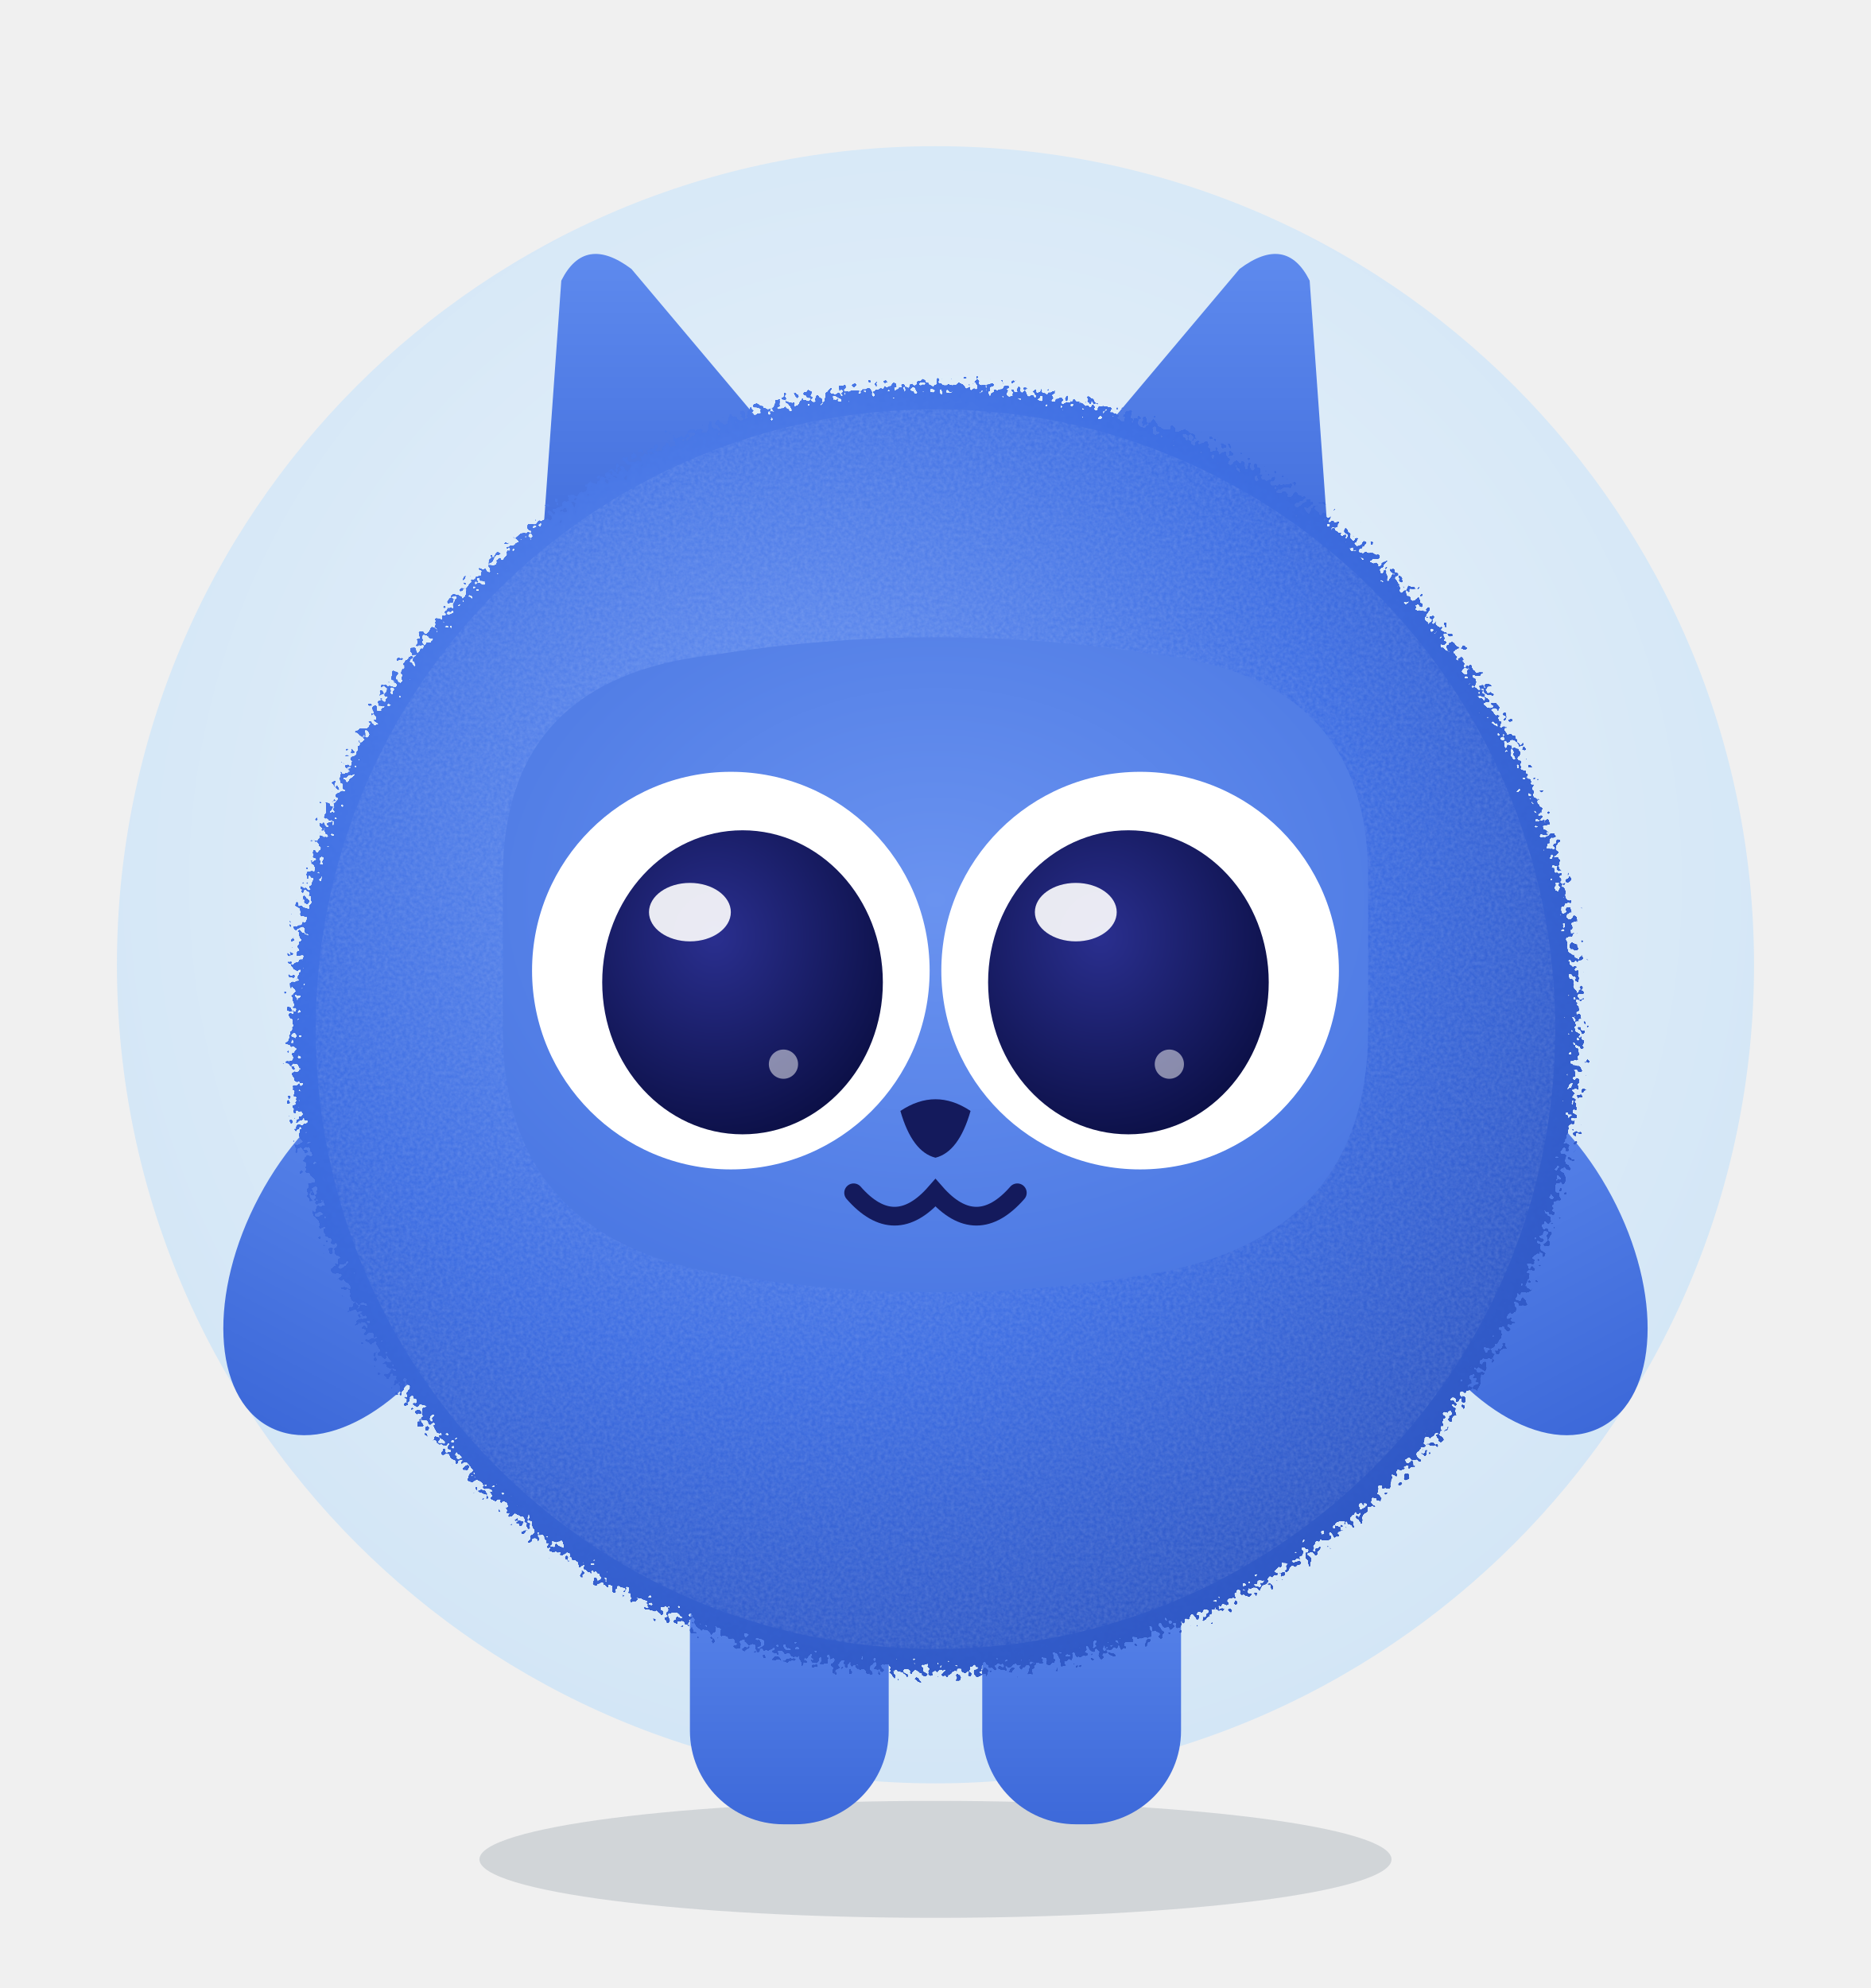
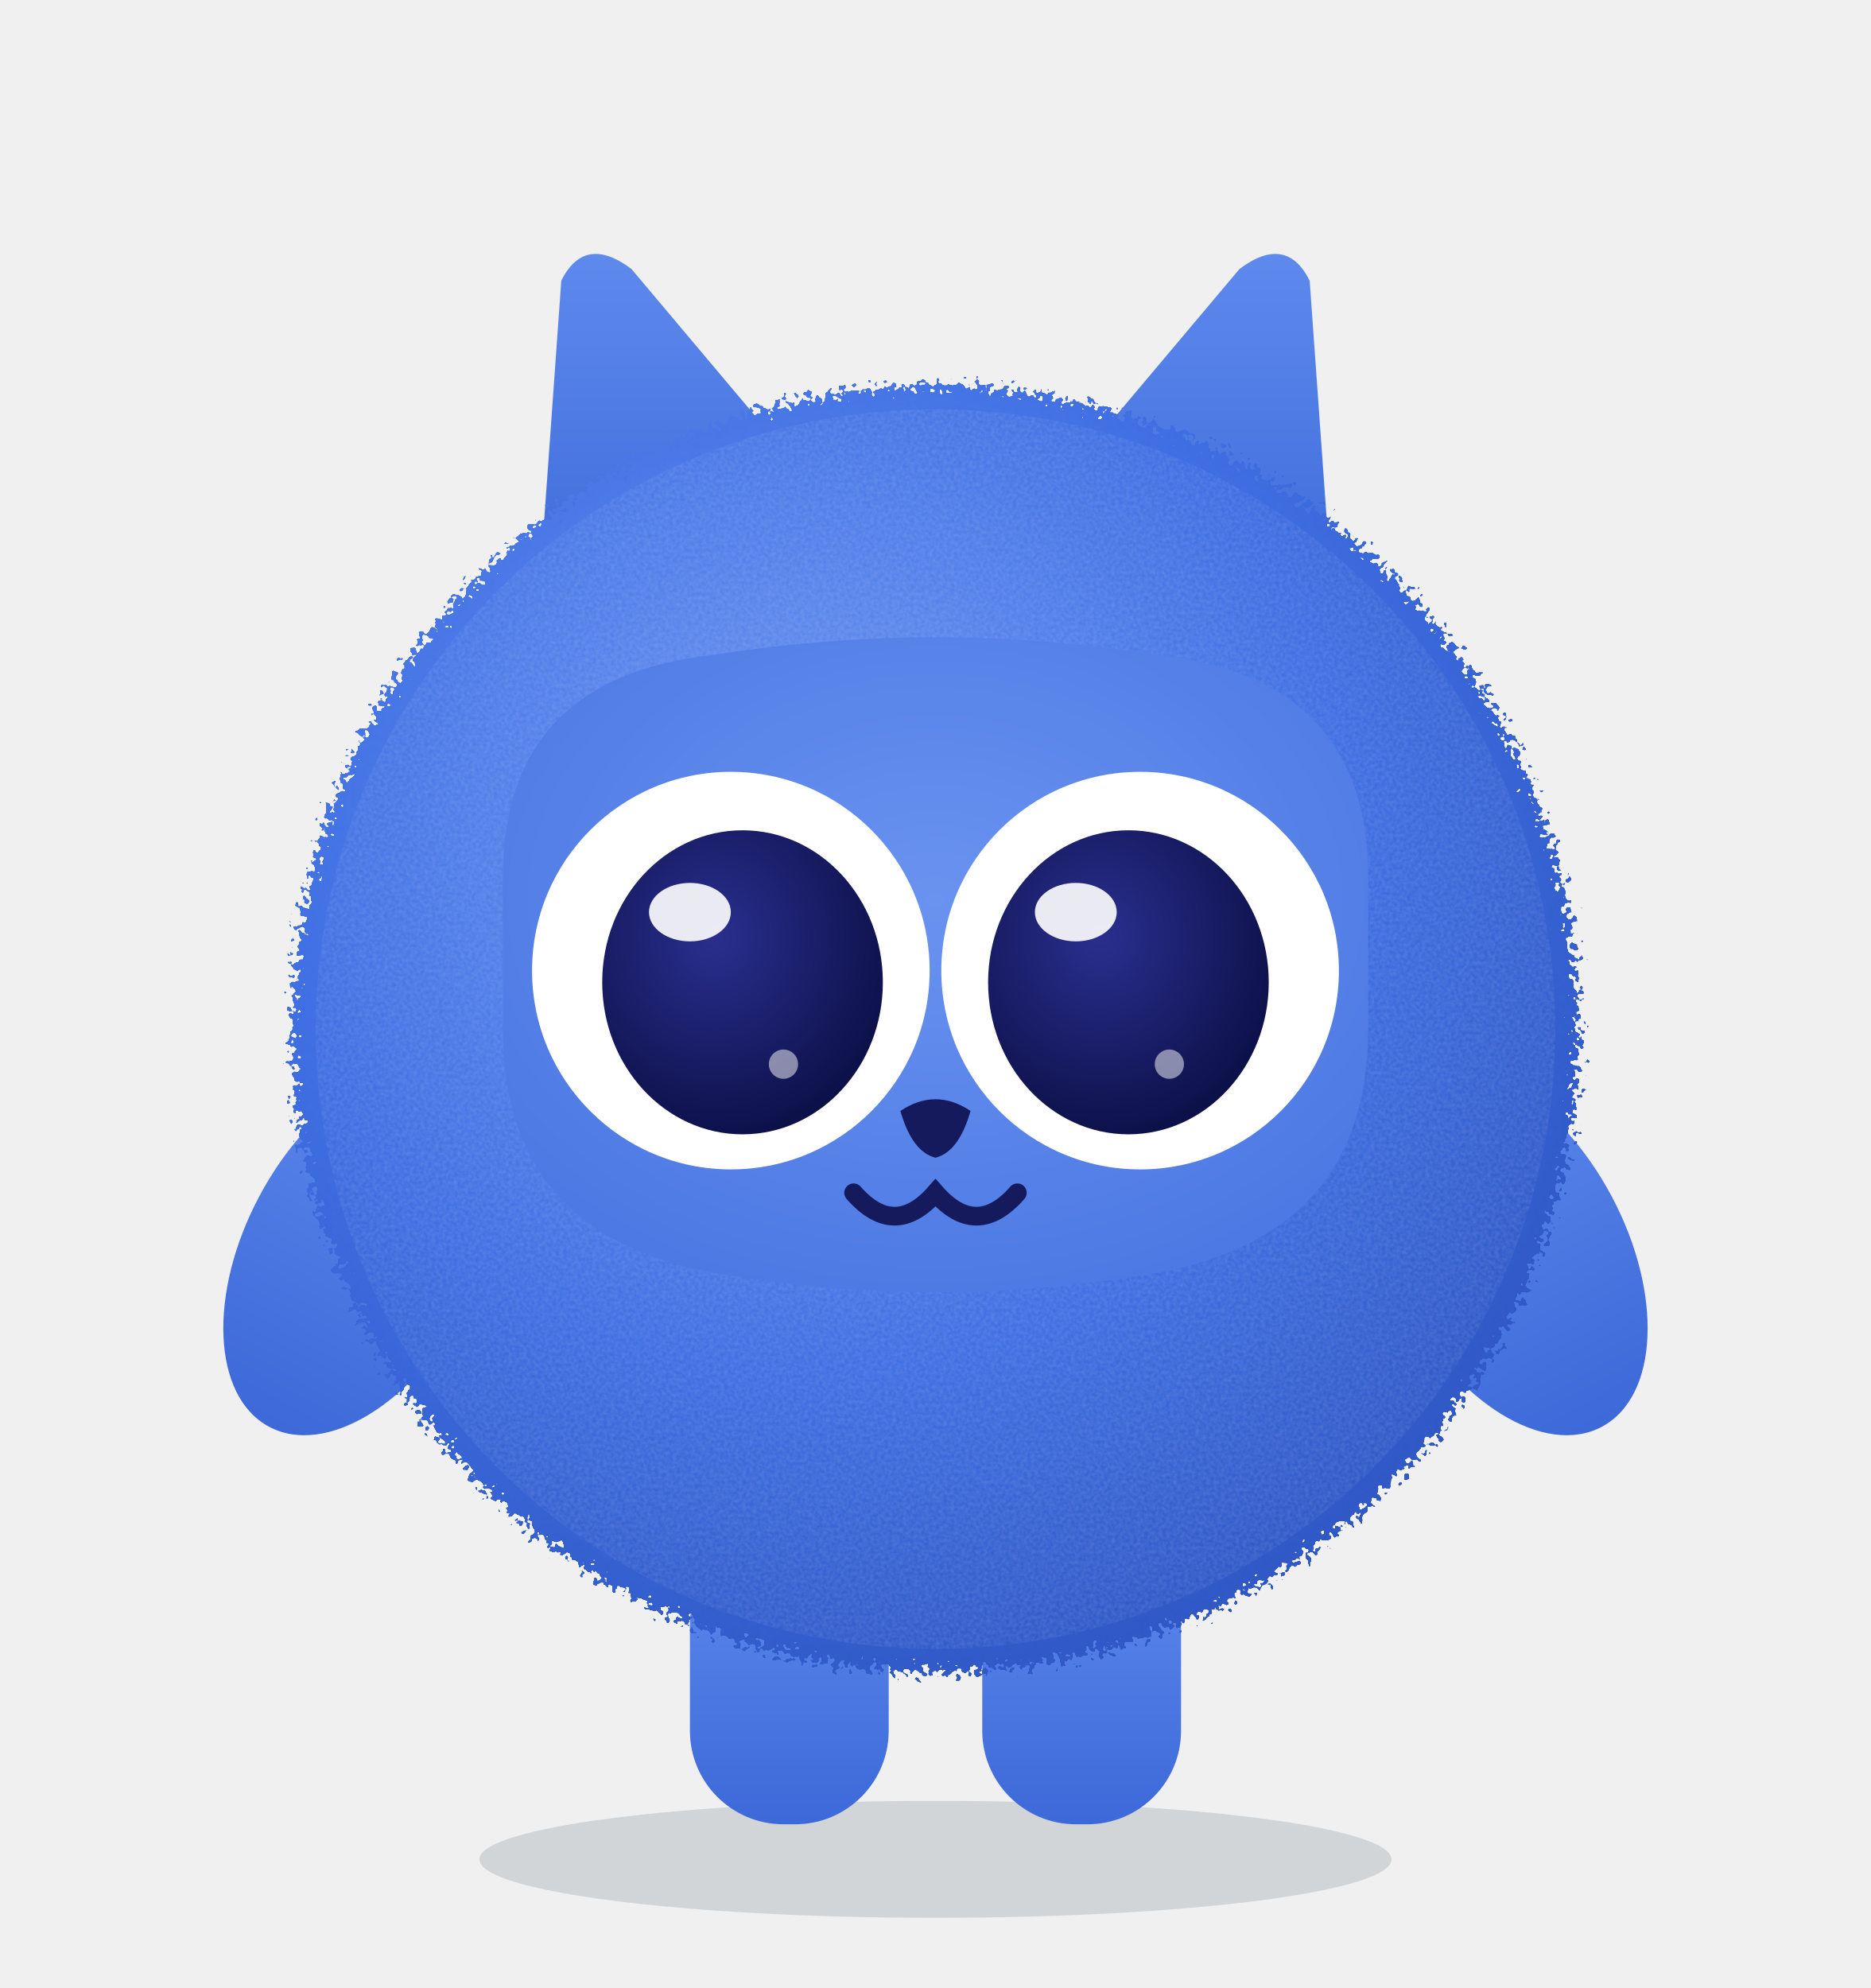
<svg xmlns="http://www.w3.org/2000/svg" viewBox="0 0 320 340" role="img" aria-label="Omi, the Omi AI mascot">
  <defs>
    <radialGradient id="halo" cx="50%" cy="45%" r="55%">
      <stop offset="0" stop-color="#EEF5FC" />
      <stop offset="1" stop-color="#D3E6F6" />
    </radialGradient>
    <radialGradient id="fur" cx="40%" cy="35%" r="70%">
      <stop offset="0" stop-color="#6E97F2" />
      <stop offset="0.6" stop-color="#3F6FE3" />
      <stop offset="1" stop-color="#2F57C4" />
    </radialGradient>
    <linearGradient id="smooth" x1="0" y1="0" x2="0" y2="1">
      <stop offset="0" stop-color="#5E8AEE" />
      <stop offset="1" stop-color="#3D69D9" />
    </linearGradient>
    <radialGradient id="face" cx="50%" cy="40%" r="65%">
      <stop offset="0" stop-color="#6A93F0" />
      <stop offset="1" stop-color="#4B78E3" />
    </radialGradient>
    <radialGradient id="pupil" cx="40%" cy="35%" r="70%">
      <stop offset="0" stop-color="#2A2F8F" />
      <stop offset="1" stop-color="#0B0F45" />
    </radialGradient>
    <filter id="fluff" x="-10%" y="-10%" width="120%" height="120%">
      <feTurbulence type="fractalNoise" baseFrequency="0.9" numOctaves="2" seed="7" result="noise" />
      <feDisplacementMap in="SourceGraphic" in2="noise" scale="7" xChannelSelector="R" yChannelSelector="G" />
    </filter>
    <filter id="grain" x="0" y="0" width="100%" height="100%">
      <feTurbulence type="fractalNoise" baseFrequency="1.6" numOctaves="2" seed="3" result="n" />
      <feColorMatrix in="n" type="matrix" values="0 0 0 0 1  0 0 0 0 1  0 0 0 0 1  0 0 0 0.35 -0.08" />
      <feComposite in2="SourceGraphic" operator="in" />
    </filter>
  </defs>
-   <circle cx="160" cy="165" r="140" fill="url(#halo)" />
  <ellipse cx="160" cy="318" rx="78" ry="10" fill="#102A43" opacity="0.14" />
  <rect x="118" y="262" width="34" height="50" rx="16" fill="url(#smooth)" />
  <rect x="168" y="262" width="34" height="50" rx="16" fill="url(#smooth)" />
  <ellipse cx="62" cy="214" rx="20" ry="34" transform="rotate(28 62 214)" fill="url(#smooth)" />
  <ellipse cx="258" cy="214" rx="20" ry="34" transform="rotate(-28 258 214)" fill="url(#smooth)" />
  <path d="M92 104 L96 48 Q100 40 108 46 L140 84 Z" fill="url(#smooth)" />
  <path d="M228 104 L224 48 Q220 40 212 46 L180 84 Z" fill="url(#smooth)" />
  <g filter="url(#fluff)">
    <circle cx="160" cy="176" r="110" fill="url(#fur)" />
  </g>
  <circle cx="160" cy="176" r="106" fill="#FFFFFF" filter="url(#grain)" opacity="0.5" />
  <path d="M86 150 Q86 116 122 112 Q160 106 198 112 Q234 116 234 150 L234 176 Q234 212 196 218 Q160 224 124 218 Q86 212 86 176 Z" fill="url(#face)" />
  <circle cx="125" cy="166" r="34" fill="#FFFFFF" />
  <circle cx="195" cy="166" r="34" fill="#FFFFFF" />
  <ellipse cx="127" cy="168" rx="24" ry="26" fill="url(#pupil)" />
  <ellipse cx="193" cy="168" rx="24" ry="26" fill="url(#pupil)" />
  <ellipse cx="118" cy="156" rx="7" ry="5" fill="#FFFFFF" opacity="0.9" />
  <ellipse cx="184" cy="156" rx="7" ry="5" fill="#FFFFFF" opacity="0.9" />
  <circle cx="134" cy="182" r="2.5" fill="#FFFFFF" opacity="0.5" />
  <circle cx="200" cy="182" r="2.5" fill="#FFFFFF" opacity="0.5" />
  <path d="M154 190 Q160 186 166 190 Q164 197 160 198 Q156 197 154 190 Z" fill="#141A5C" />
  <path d="M146 204 Q153 212 160 204 Q167 212 174 204" stroke="#141A5C" stroke-width="3.2" stroke-linecap="round" fill="none" />
</svg>
